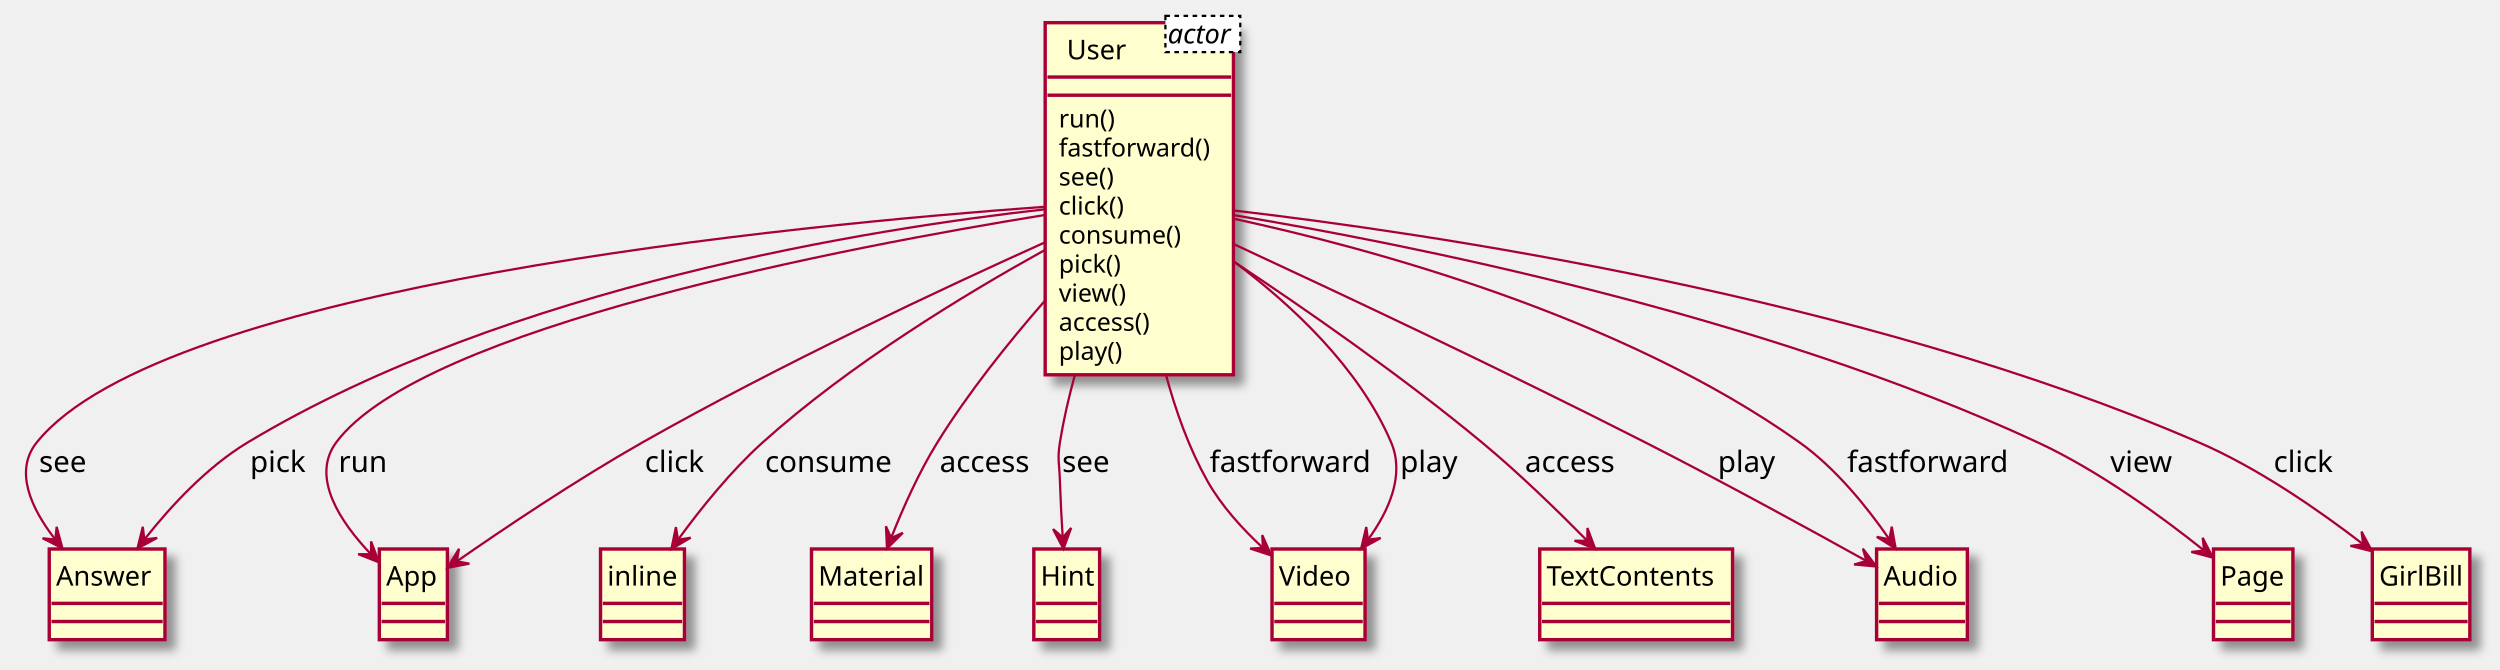
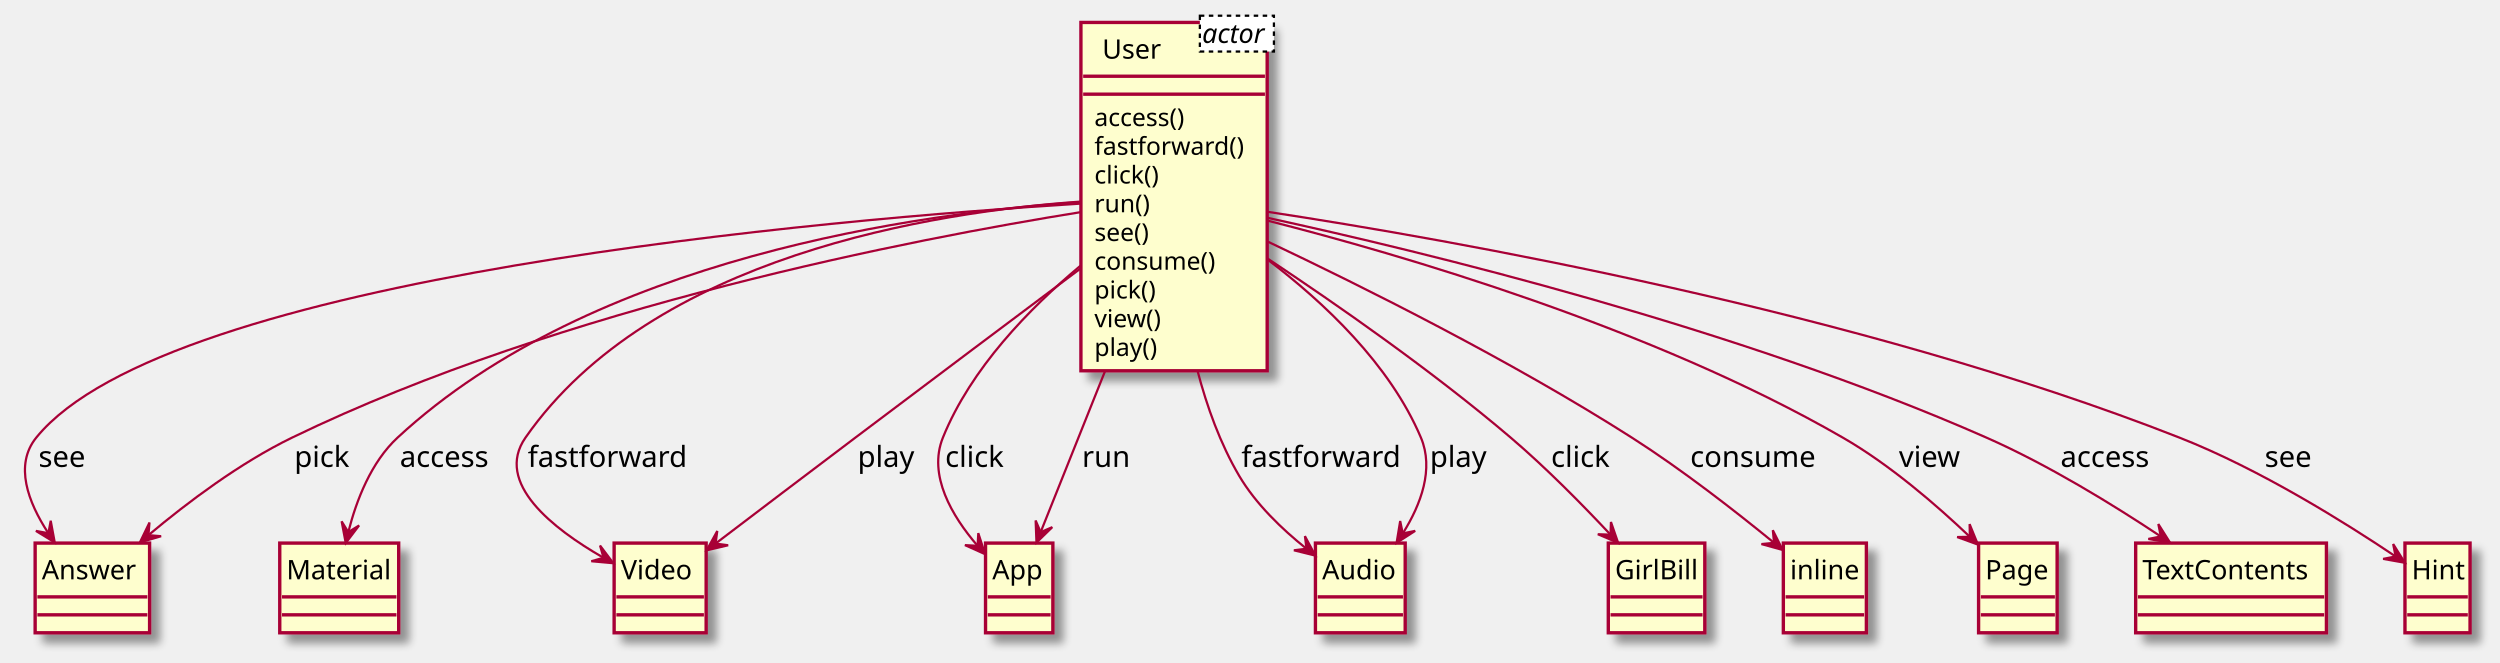
- <svg xmlns="http://www.w3.org/2000/svg" contentScriptType="application/ecmascript" contentStyleType="text/css" height="295px" preserveAspectRatio="none" style="width:1102px;height:295px;background:#FFFFFF;" version="1.1" viewBox="0 0 1102 295" width="1102px" zoomAndPan="magnify">
+ <svg xmlns="http://www.w3.org/2000/svg" contentScriptType="application/ecmascript" contentStyleType="text/css" height="295px" preserveAspectRatio="none" style="width:1114px;height:295px;background:#FFFFFF;" version="1.1" viewBox="0 0 1114 295" width="1114px" zoomAndPan="magnify">
  <defs>
-     <filter height="300%" id="f1urofrdsknr6n" width="300%" x="-1" y="-1">
+     <filter height="300%" id="f1czvlirs2bnuz" width="300%" x="-1" y="-1">
      <feGaussianBlur result="blurOut" stdDeviation="2.0" />
      <feColorMatrix in="blurOut" result="blurOut2" type="matrix" values="0 0 0 0 0 0 0 0 0 0 0 0 0 0 0 0 0 0 .4 0" />
      <feOffset dx="4.0" dy="4.0" in="blurOut2" result="blurOut3" />
      <feBlend in="SourceGraphic" in2="blurOut3" mode="normal" />
    </filter>
  </defs>
  <g>
-     <rect codeLine="4" fill="#FEFECE" filter="url(#f1urofrdsknr6n)" height="155.211" id="User" style="stroke:#A80036;stroke-width:1.5;" width="83" x="460.712" y="10" />
-     <text fill="#000000" font-family="sans-serif" font-size="12" lengthAdjust="spacing" textLength="29" x="470.212" y="26.139">User</text>
-     <rect fill="#FFFFFF" height="15.969" style="stroke:#000000;stroke-width:1.0;stroke-dasharray:2.0,2.0;" width="33" x="513.712" y="7" />
-     <text fill="#000000" font-family="sans-serif" font-size="12" font-style="italic" lengthAdjust="spacing" textLength="31" x="514.712" y="19.139">actor</text>
-     <line style="stroke:#A80036;stroke-width:1.5;" x1="461.712" x2="542.712" y1="33.969" y2="33.969" />
-     <line style="stroke:#A80036;stroke-width:1.5;" x1="461.712" x2="542.712" y1="41.969" y2="41.969" />
-     <text fill="#000000" font-family="sans-serif" font-size="11" lengthAdjust="spacing" textLength="26" x="466.712" y="56.179">run()</text>
-     <text fill="#000000" font-family="sans-serif" font-size="11" lengthAdjust="spacing" textLength="71" x="466.712" y="68.984">fastforward()</text>
-     <text fill="#000000" font-family="sans-serif" font-size="11" lengthAdjust="spacing" textLength="30" x="466.712" y="81.789">see()</text>
-     <text fill="#000000" font-family="sans-serif" font-size="11" lengthAdjust="spacing" textLength="32" x="466.712" y="94.593">click()</text>
-     <text fill="#000000" font-family="sans-serif" font-size="11" lengthAdjust="spacing" textLength="60" x="466.712" y="107.398">consume()</text>
-     <text fill="#000000" font-family="sans-serif" font-size="11" lengthAdjust="spacing" textLength="30" x="466.712" y="120.203">pick()</text>
-     <text fill="#000000" font-family="sans-serif" font-size="11" lengthAdjust="spacing" textLength="35" x="466.712" y="133.007">view()</text>
-     <text fill="#000000" font-family="sans-serif" font-size="11" lengthAdjust="spacing" textLength="47" x="466.712" y="145.812">access()</text>
-     <text fill="#000000" font-family="sans-serif" font-size="11" lengthAdjust="spacing" textLength="32" x="466.712" y="158.617">play()</text>
-     <rect codeLine="15" fill="#FEFECE" filter="url(#f1urofrdsknr6n)" height="39.969" id="Answer" style="stroke:#A80036;stroke-width:1.5;" width="51" x="21.712" y="242" />
-     <text fill="#000000" font-family="sans-serif" font-size="12" lengthAdjust="spacing" textLength="45" x="24.712" y="258.139">Answer</text>
-     <line style="stroke:#A80036;stroke-width:1.5;" x1="22.712" x2="71.712" y1="265.969" y2="265.969" />
-     <line style="stroke:#A80036;stroke-width:1.5;" x1="22.712" x2="71.712" y1="273.969" y2="273.969" />
-     <rect codeLine="17" fill="#FEFECE" filter="url(#f1urofrdsknr6n)" height="39.969" id="App" style="stroke:#A80036;stroke-width:1.5;" width="30" x="167.212" y="242" />
-     <text fill="#000000" font-family="sans-serif" font-size="12" lengthAdjust="spacing" textLength="24" x="170.212" y="258.139">App</text>
-     <line style="stroke:#A80036;stroke-width:1.5;" x1="168.212" x2="196.212" y1="265.969" y2="265.969" />
-     <line style="stroke:#A80036;stroke-width:1.5;" x1="168.212" x2="196.212" y1="273.969" y2="273.969" />
-     <rect codeLine="19" fill="#FEFECE" filter="url(#f1urofrdsknr6n)" height="39.969" id="inline" style="stroke:#A80036;stroke-width:1.5;" width="37" x="264.712" y="242" />
-     <text fill="#000000" font-family="sans-serif" font-size="12" lengthAdjust="spacing" textLength="31" x="267.712" y="258.139">inline</text>
-     <line style="stroke:#A80036;stroke-width:1.5;" x1="265.712" x2="300.712" y1="265.969" y2="265.969" />
-     <line style="stroke:#A80036;stroke-width:1.5;" x1="265.712" x2="300.712" y1="273.969" y2="273.969" />
-     <rect codeLine="21" fill="#FEFECE" filter="url(#f1urofrdsknr6n)" height="39.969" id="Material" style="stroke:#A80036;stroke-width:1.5;" width="53" x="357.712" y="242" />
-     <text fill="#000000" font-family="sans-serif" font-size="12" lengthAdjust="spacing" textLength="47" x="360.712" y="258.139">Material</text>
-     <line style="stroke:#A80036;stroke-width:1.5;" x1="358.712" x2="409.712" y1="265.969" y2="265.969" />
-     <line style="stroke:#A80036;stroke-width:1.5;" x1="358.712" x2="409.712" y1="273.969" y2="273.969" />
-     <rect codeLine="23" fill="#FEFECE" filter="url(#f1urofrdsknr6n)" height="39.969" id="Hint" style="stroke:#A80036;stroke-width:1.5;" width="29" x="455.712" y="242" />
-     <text fill="#000000" font-family="sans-serif" font-size="12" lengthAdjust="spacing" textLength="23" x="458.712" y="258.139">Hint</text>
-     <line style="stroke:#A80036;stroke-width:1.5;" x1="456.712" x2="483.712" y1="265.969" y2="265.969" />
-     <line style="stroke:#A80036;stroke-width:1.5;" x1="456.712" x2="483.712" y1="273.969" y2="273.969" />
-     <rect codeLine="25" fill="#FEFECE" filter="url(#f1urofrdsknr6n)" height="39.969" id="Video" style="stroke:#A80036;stroke-width:1.5;" width="41" x="560.712" y="242" />
-     <text fill="#000000" font-family="sans-serif" font-size="12" lengthAdjust="spacing" textLength="35" x="563.712" y="258.139">Video</text>
-     <line style="stroke:#A80036;stroke-width:1.5;" x1="561.712" x2="600.712" y1="265.969" y2="265.969" />
-     <line style="stroke:#A80036;stroke-width:1.5;" x1="561.712" x2="600.712" y1="273.969" y2="273.969" />
-     <rect codeLine="27" fill="#FEFECE" filter="url(#f1urofrdsknr6n)" height="39.969" id="TextContents" style="stroke:#A80036;stroke-width:1.5;" width="85" x="678.712" y="242" />
-     <text fill="#000000" font-family="sans-serif" font-size="12" lengthAdjust="spacing" textLength="79" x="681.712" y="258.139">TextContents</text>
-     <line style="stroke:#A80036;stroke-width:1.5;" x1="679.712" x2="762.712" y1="265.969" y2="265.969" />
-     <line style="stroke:#A80036;stroke-width:1.5;" x1="679.712" x2="762.712" y1="273.969" y2="273.969" />
-     <rect codeLine="29" fill="#FEFECE" filter="url(#f1urofrdsknr6n)" height="39.969" id="Audio" style="stroke:#A80036;stroke-width:1.5;" width="40" x="827.212" y="242" />
-     <text fill="#000000" font-family="sans-serif" font-size="12" lengthAdjust="spacing" textLength="34" x="830.212" y="258.139">Audio</text>
-     <line style="stroke:#A80036;stroke-width:1.5;" x1="828.212" x2="866.212" y1="265.969" y2="265.969" />
-     <line style="stroke:#A80036;stroke-width:1.5;" x1="828.212" x2="866.212" y1="273.969" y2="273.969" />
-     <rect codeLine="31" fill="#FEFECE" filter="url(#f1urofrdsknr6n)" height="39.969" id="Page" style="stroke:#A80036;stroke-width:1.5;" width="35" x="975.712" y="242" />
-     <text fill="#000000" font-family="sans-serif" font-size="12" lengthAdjust="spacing" textLength="29" x="978.712" y="258.139">Page</text>
-     <line style="stroke:#A80036;stroke-width:1.5;" x1="976.712" x2="1009.712" y1="265.969" y2="265.969" />
-     <line style="stroke:#A80036;stroke-width:1.5;" x1="976.712" x2="1009.712" y1="273.969" y2="273.969" />
-     <rect codeLine="33" fill="#FEFECE" filter="url(#f1urofrdsknr6n)" height="39.969" id="GirlBill" style="stroke:#A80036;stroke-width:1.5;" width="43" x="1045.708" y="242" />
-     <text fill="#000000" font-family="sans-serif" font-size="12" lengthAdjust="spacing" textLength="37" x="1048.708" y="258.139">GirlBill</text>
-     <line style="stroke:#A80036;stroke-width:1.5;" x1="1046.708" x2="1087.708" y1="265.969" y2="265.969" />
-     <line style="stroke:#A80036;stroke-width:1.5;" x1="1046.708" x2="1087.708" y1="273.969" y2="273.969" />
-     <path codeLine="35" d="M460.668,132.468 C444.577,150.888 426.799,173.088 413.212,195 C405.06,208.146 398.02,223.982 392.918,236.847 " fill="none" id="User-to-Material" style="stroke:#A80036;stroke-width:1.0;" />
-     <polygon fill="#A80036" points="390.991,241.8,397.983,234.863,392.805,237.14,390.527,231.962,390.991,241.8" style="stroke:#A80036;stroke-width:1.0;" />
-     <text fill="#000000" font-family="sans-serif" font-size="13" lengthAdjust="spacing" textLength="44" x="414.212" y="208.067">access</text>
-     <path codeLine="36" d="M544.029,107.704 C589.07,128.568 662.693,163.186 725.212,195 C759.358,212.376 798.182,233.646 822.682,247.258 " fill="none" id="User-to-Audio" style="stroke:#A80036;stroke-width:1.0;" />
-     <polygon fill="#A80036" points="827.085,249.708,821.166,241.837,822.716,247.277,817.276,248.827,827.085,249.708" style="stroke:#A80036;stroke-width:1.0;" />
-     <text fill="#000000" font-family="sans-serif" font-size="13" lengthAdjust="spacing" textLength="27" x="757.212" y="208.067">play</text>
-     <path codeLine="48" d="M544.052,96.466 C603.724,109.369 714.722,139.208 793.212,195 C809.178,206.349 823.065,223.597 832.757,237.615 " fill="none" id="User-to-Audio-1" style="stroke:#A80036;stroke-width:1.0;" />
-     <polygon fill="#A80036" points="835.628,241.851,833.892,232.157,832.824,237.712,827.269,236.644,835.628,241.851" style="stroke:#A80036;stroke-width:1.0;" />
-     <text fill="#000000" font-family="sans-serif" font-size="13" lengthAdjust="spacing" textLength="75" x="814.212" y="208.067">fastforward</text>
-     <path codeLine="37" d="M460.609,91.14 C353.375,98.897 72.052,125.599 16.212,195 C6,207.693 13.888,224.302 24.26,237.683 " fill="none" id="User-to-Answer" style="stroke:#A80036;stroke-width:1.0;" />
-     <polygon fill="#A80036" points="27.541,241.725,24.973,232.216,24.39,237.843,18.763,237.259,27.541,241.725" style="stroke:#A80036;stroke-width:1.0;" />
-     <text fill="#000000" font-family="sans-serif" font-size="13" lengthAdjust="spacing" textLength="23" x="17.212" y="208.067">see</text>
-     <path codeLine="41" d="M460.575,92.269 C385.493,100.625 224.519,125.781 109.212,195 C91.256,205.779 75.198,223.213 63.926,237.456 " fill="none" id="User-to-Answer-1" style="stroke:#A80036;stroke-width:1.0;" />
-     <polygon fill="#A80036" points="60.584,241.763,69.262,237.104,63.649,237.812,62.941,232.2,60.584,241.763" style="stroke:#A80036;stroke-width:1.0;" />
-     <text fill="#000000" font-family="sans-serif" font-size="13" lengthAdjust="spacing" textLength="25" x="110.212" y="208.067">pick</text>
-     <path codeLine="38" d="M513.928,165.099 C518.255,181.219 524.161,197.669 532.212,212 C538.399,223.013 547.754,233.235 556.637,241.463 " fill="none" id="User-to-Video" style="stroke:#A80036;stroke-width:1.0;" />
-     <polygon fill="#A80036" points="560.405,244.863,556.404,235.863,556.694,241.513,551.044,241.802,560.405,244.863" style="stroke:#A80036;stroke-width:1.0;" />
-     <text fill="#000000" font-family="sans-serif" font-size="13" lengthAdjust="spacing" textLength="75" x="533.212" y="208.067">fastforward</text>
-     <path codeLine="47" d="M543.968,115.369 C569.199,134.238 599.123,161.958 613.212,195 C619.36,209.418 612.198,225.229 603.104,237.76 " fill="none" id="User-to-Video-1" style="stroke:#A80036;stroke-width:1.0;" />
-     <polygon fill="#A80036" points="599.963,241.878,608.603,237.15,602.997,237.903,602.244,232.296,599.963,241.878" style="stroke:#A80036;stroke-width:1.0;" />
-     <text fill="#000000" font-family="sans-serif" font-size="13" lengthAdjust="spacing" textLength="27" x="617.212" y="208.067">play</text>
-     <path codeLine="39" d="M460.48,94.779 C375.228,108.548 185.928,144.267 148.212,195 C136.754,210.412 150.15,230.24 163.351,244.124 " fill="none" id="User-to-App" style="stroke:#A80036;stroke-width:1.0;" />
-     <polygon fill="#A80036" points="167.048,247.873,163.579,238.656,163.538,244.312,157.882,244.272,167.048,247.873" style="stroke:#A80036;stroke-width:1.0;" />
-     <text fill="#000000" font-family="sans-serif" font-size="13" lengthAdjust="spacing" textLength="21" x="149.212" y="208.067">run</text>
-     <path codeLine="42" d="M460.651,106.813 C415.999,126.923 343.346,160.91 283.212,195 C253.904,211.614 221.556,233.404 201.556,247.307 " fill="none" id="User-to-App-1" style="stroke:#A80036;stroke-width:1.0;" />
-     <polygon fill="#A80036" points="197.237,250.321,206.907,248.451,201.338,247.46,202.329,241.89,197.237,250.321" style="stroke:#A80036;stroke-width:1.0;" />
-     <text fill="#000000" font-family="sans-serif" font-size="13" lengthAdjust="spacing" textLength="27" x="284.212" y="208.067">click</text>
-     <path codeLine="40" d="M543.726,94.818 C617.661,107.11 775.863,138.153 898.212,195 C925.303,207.588 952.986,227.83 971.426,242.582 " fill="none" id="User-to-Page" style="stroke:#A80036;stroke-width:1.0;" />
-     <polygon fill="#A80036" points="975.447,245.829,970.957,237.064,971.557,242.689,965.932,243.289,975.447,245.829" style="stroke:#A80036;stroke-width:1.0;" />
-     <text fill="#000000" font-family="sans-serif" font-size="13" lengthAdjust="spacing" textLength="30" x="930.212" y="208.067">view</text>
-     <path codeLine="43" d="M473.845,165.149 C471.114,175.076 468.781,185.199 467.212,195 C466.017,202.46 466.981,204.448 467.212,212 C467.458,220.029 467.929,228.788 468.427,236.651 " fill="none" id="User-to-Hint" style="stroke:#A80036;stroke-width:1.0;" />
-     <polygon fill="#A80036" points="468.773,241.931,472.176,232.689,468.446,236.942,464.193,233.212,468.773,241.931" style="stroke:#A80036;stroke-width:1.0;" />
-     <text fill="#000000" font-family="sans-serif" font-size="13" lengthAdjust="spacing" textLength="23" x="468.212" y="208.067">see</text>
-     <path codeLine="44" d="M543.861,115.315 C574.923,135.917 617.901,165.716 653.212,195 C669.533,208.536 686.656,225.171 699.636,238.354 " fill="none" id="User-to-TextContents" style="stroke:#A80036;stroke-width:1.0;" />
-     <polygon fill="#A80036" points="703.184,241.975,699.745,232.746,699.686,238.403,694.029,238.343,703.184,241.975" style="stroke:#A80036;stroke-width:1.0;" />
-     <text fill="#000000" font-family="sans-serif" font-size="13" lengthAdjust="spacing" textLength="44" x="672.212" y="208.067">access</text>
-     <path codeLine="45" d="M460.396,110.3 C425.169,129.794 374.533,160.546 336.212,195 C322.172,207.623 308.875,224.199 299.112,237.581 " fill="none" id="User-to-inline" style="stroke:#A80036;stroke-width:1.0;" />
-     <polygon fill="#A80036" points="295.941,241.987,304.446,237.02,298.863,237.929,297.954,232.346,295.941,241.987" style="stroke:#A80036;stroke-width:1.0;" />
-     <text fill="#000000" font-family="sans-serif" font-size="13" lengthAdjust="spacing" textLength="59" x="337.212" y="208.067">consume</text>
-     <path codeLine="46" d="M543.773,92.788 C627.33,102.513 820.394,130.592 969.212,195 C995.639,206.438 1022.548,225.178 1041.468,239.773 " fill="none" id="User-to-GirlBill" style="stroke:#A80036;stroke-width:1.0;" />
-     <polygon fill="#A80036" points="1045.618,243.008,1040.975,234.322,1041.674,239.936,1036.06,240.634,1045.618,243.008" style="stroke:#A80036;stroke-width:1.0;" />
-     <text fill="#000000" font-family="sans-serif" font-size="13" lengthAdjust="spacing" textLength="27" x="1002.212" y="208.067">click</text>
+     <rect codeLine="4" fill="#FEFECE" filter="url(#f1czvlirs2bnuz)" height="155.211" id="User" style="stroke:#A80036;stroke-width:1.5;" width="83" x="481.657" y="10" />
+     <text fill="#000000" font-family="sans-serif" font-size="12" lengthAdjust="spacing" textLength="29" x="491.157" y="26.139">User</text>
+     <rect fill="#FFFFFF" height="15.969" style="stroke:#000000;stroke-width:1.0;stroke-dasharray:2.0,2.0;" width="33" x="534.657" y="7" />
+     <text fill="#000000" font-family="sans-serif" font-size="12" font-style="italic" lengthAdjust="spacing" textLength="31" x="535.657" y="19.139">actor</text>
+     <line style="stroke:#A80036;stroke-width:1.5;" x1="482.657" x2="563.657" y1="33.969" y2="33.969" />
+     <line style="stroke:#A80036;stroke-width:1.5;" x1="482.657" x2="563.657" y1="41.969" y2="41.969" />
+     <text fill="#000000" font-family="sans-serif" font-size="11" lengthAdjust="spacing" textLength="47" x="487.657" y="56.179">access()</text>
+     <text fill="#000000" font-family="sans-serif" font-size="11" lengthAdjust="spacing" textLength="71" x="487.657" y="68.984">fastforward()</text>
+     <text fill="#000000" font-family="sans-serif" font-size="11" lengthAdjust="spacing" textLength="32" x="487.657" y="81.789">click()</text>
+     <text fill="#000000" font-family="sans-serif" font-size="11" lengthAdjust="spacing" textLength="26" x="487.657" y="94.593">run()</text>
+     <text fill="#000000" font-family="sans-serif" font-size="11" lengthAdjust="spacing" textLength="30" x="487.657" y="107.398">see()</text>
+     <text fill="#000000" font-family="sans-serif" font-size="11" lengthAdjust="spacing" textLength="60" x="487.657" y="120.203">consume()</text>
+     <text fill="#000000" font-family="sans-serif" font-size="11" lengthAdjust="spacing" textLength="30" x="487.657" y="133.007">pick()</text>
+     <text fill="#000000" font-family="sans-serif" font-size="11" lengthAdjust="spacing" textLength="35" x="487.657" y="145.812">view()</text>
+     <text fill="#000000" font-family="sans-serif" font-size="11" lengthAdjust="spacing" textLength="32" x="487.657" y="158.617">play()</text>
+     <rect codeLine="15" fill="#FEFECE" filter="url(#f1czvlirs2bnuz)" height="39.969" id="Answer" style="stroke:#A80036;stroke-width:1.5;" width="51" x="15.658" y="242" />
+     <text fill="#000000" font-family="sans-serif" font-size="12" lengthAdjust="spacing" textLength="45" x="18.658" y="258.139">Answer</text>
+     <line style="stroke:#A80036;stroke-width:1.5;" x1="16.658" x2="65.658" y1="265.969" y2="265.969" />
+     <line style="stroke:#A80036;stroke-width:1.5;" x1="16.658" x2="65.658" y1="273.969" y2="273.969" />
+     <rect codeLine="17" fill="#FEFECE" filter="url(#f1czvlirs2bnuz)" height="39.969" id="Material" style="stroke:#A80036;stroke-width:1.5;" width="53" x="124.657" y="242" />
+     <text fill="#000000" font-family="sans-serif" font-size="12" lengthAdjust="spacing" textLength="47" x="127.657" y="258.139">Material</text>
+     <line style="stroke:#A80036;stroke-width:1.5;" x1="125.657" x2="176.657" y1="265.969" y2="265.969" />
+     <line style="stroke:#A80036;stroke-width:1.5;" x1="125.657" x2="176.657" y1="273.969" y2="273.969" />
+     <rect codeLine="19" fill="#FEFECE" filter="url(#f1czvlirs2bnuz)" height="39.969" id="Video" style="stroke:#A80036;stroke-width:1.5;" width="41" x="273.657" y="242" />
+     <text fill="#000000" font-family="sans-serif" font-size="12" lengthAdjust="spacing" textLength="35" x="276.657" y="258.139">Video</text>
+     <line style="stroke:#A80036;stroke-width:1.5;" x1="274.657" x2="313.657" y1="265.969" y2="265.969" />
+     <line style="stroke:#A80036;stroke-width:1.5;" x1="274.657" x2="313.657" y1="273.969" y2="273.969" />
+     <rect codeLine="21" fill="#FEFECE" filter="url(#f1czvlirs2bnuz)" height="39.969" id="App" style="stroke:#A80036;stroke-width:1.5;" width="30" x="439.157" y="242" />
+     <text fill="#000000" font-family="sans-serif" font-size="12" lengthAdjust="spacing" textLength="24" x="442.157" y="258.139">App</text>
+     <line style="stroke:#A80036;stroke-width:1.5;" x1="440.157" x2="468.157" y1="265.969" y2="265.969" />
+     <line style="stroke:#A80036;stroke-width:1.5;" x1="440.157" x2="468.157" y1="273.969" y2="273.969" />
+     <rect codeLine="23" fill="#FEFECE" filter="url(#f1czvlirs2bnuz)" height="39.969" id="Audio" style="stroke:#A80036;stroke-width:1.5;" width="40" x="586.157" y="242" />
+     <text fill="#000000" font-family="sans-serif" font-size="12" lengthAdjust="spacing" textLength="34" x="589.157" y="258.139">Audio</text>
+     <line style="stroke:#A80036;stroke-width:1.5;" x1="587.157" x2="625.157" y1="265.969" y2="265.969" />
+     <line style="stroke:#A80036;stroke-width:1.5;" x1="587.157" x2="625.157" y1="273.969" y2="273.969" />
+     <rect codeLine="25" fill="#FEFECE" filter="url(#f1czvlirs2bnuz)" height="39.969" id="GirlBill" style="stroke:#A80036;stroke-width:1.5;" width="43" x="716.657" y="242" />
+     <text fill="#000000" font-family="sans-serif" font-size="12" lengthAdjust="spacing" textLength="37" x="719.657" y="258.139">GirlBill</text>
+     <line style="stroke:#A80036;stroke-width:1.5;" x1="717.657" x2="758.657" y1="265.969" y2="265.969" />
+     <line style="stroke:#A80036;stroke-width:1.5;" x1="717.657" x2="758.657" y1="273.969" y2="273.969" />
+     <rect codeLine="27" fill="#FEFECE" filter="url(#f1czvlirs2bnuz)" height="39.969" id="inline" style="stroke:#A80036;stroke-width:1.5;" width="37" x="794.657" y="242" />
+     <text fill="#000000" font-family="sans-serif" font-size="12" lengthAdjust="spacing" textLength="31" x="797.657" y="258.139">inline</text>
+     <line style="stroke:#A80036;stroke-width:1.5;" x1="795.657" x2="830.657" y1="265.969" y2="265.969" />
+     <line style="stroke:#A80036;stroke-width:1.5;" x1="795.657" x2="830.657" y1="273.969" y2="273.969" />
+     <rect codeLine="29" fill="#FEFECE" filter="url(#f1czvlirs2bnuz)" height="39.969" id="Page" style="stroke:#A80036;stroke-width:1.5;" width="35" x="881.657" y="242" />
+     <text fill="#000000" font-family="sans-serif" font-size="12" lengthAdjust="spacing" textLength="29" x="884.657" y="258.139">Page</text>
+     <line style="stroke:#A80036;stroke-width:1.5;" x1="882.657" x2="915.657" y1="265.969" y2="265.969" />
+     <line style="stroke:#A80036;stroke-width:1.5;" x1="882.657" x2="915.657" y1="273.969" y2="273.969" />
+     <rect codeLine="31" fill="#FEFECE" filter="url(#f1czvlirs2bnuz)" height="39.969" id="TextContents" style="stroke:#A80036;stroke-width:1.5;" width="85" x="951.657" y="242" />
+     <text fill="#000000" font-family="sans-serif" font-size="12" lengthAdjust="spacing" textLength="79" x="954.657" y="258.139">TextContents</text>
+     <line style="stroke:#A80036;stroke-width:1.5;" x1="952.657" x2="1035.657" y1="265.969" y2="265.969" />
+     <line style="stroke:#A80036;stroke-width:1.5;" x1="952.657" x2="1035.657" y1="273.969" y2="273.969" />
+     <rect codeLine="33" fill="#FEFECE" filter="url(#f1czvlirs2bnuz)" height="39.969" id="Hint" style="stroke:#A80036;stroke-width:1.5;" width="29" x="1071.654" y="242" />
+     <text fill="#000000" font-family="sans-serif" font-size="12" lengthAdjust="spacing" textLength="23" x="1074.654" y="258.139">Hint</text>
+     <line style="stroke:#A80036;stroke-width:1.5;" x1="1072.654" x2="1099.654" y1="265.969" y2="265.969" />
+     <line style="stroke:#A80036;stroke-width:1.5;" x1="1072.654" x2="1099.654" y1="273.969" y2="273.969" />
+     <path codeLine="35" d="M481.447,118.414 C458.656,137.437 432.599,164.239 420.157,195 C413.369,211.785 424.267,230.021 435.486,243.062 " fill="none" id="User-to-App" style="stroke:#A80036;stroke-width:1.0;" />
+     <polygon fill="#A80036" points="438.959,246.935,435.929,237.564,435.621,243.213,429.973,242.905,438.959,246.935" style="stroke:#A80036;stroke-width:1.0;" />
+     <text fill="#000000" font-family="sans-serif" font-size="13" lengthAdjust="spacing" textLength="27" x="421.157" y="208.067">click</text>
+     <path codeLine="38" d="M492.491,165.166 C482.161,190.992 471.366,217.978 463.874,236.709 " fill="none" id="User-to-App-1" style="stroke:#A80036;stroke-width:1.0;" />
+     <polygon fill="#A80036" points="461.852,241.765,468.909,234.895,463.709,237.123,461.481,231.923,461.852,241.765" style="stroke:#A80036;stroke-width:1.0;" />
+     <text fill="#000000" font-family="sans-serif" font-size="13" lengthAdjust="spacing" textLength="21" x="482.157" y="208.067">run</text>
+     <path codeLine="36" d="M481.393,90.743 C370.819,97.64 74.898,122.638 16.158,195 C6.236,207.222 12.57,223.8 21.342,237.283 " fill="none" id="User-to-Answer" style="stroke:#A80036;stroke-width:1.0;" />
+     <polygon fill="#A80036" points="24.39,241.726,22.597,232.042,21.561,237.603,16,236.567,24.39,241.726" style="stroke:#A80036;stroke-width:1.0;" />
+     <text fill="#000000" font-family="sans-serif" font-size="13" lengthAdjust="spacing" textLength="23" x="17.158" y="208.067">see</text>
+     <path codeLine="41" d="M481.488,94.544 C407.711,106.367 250.541,136.646 130.157,195 C106.859,206.293 83.458,223.955 66.502,238.168 " fill="none" id="User-to-Answer-1" style="stroke:#A80036;stroke-width:1.0;" />
+     <polygon fill="#A80036" points="62.334,241.701,71.786,238.932,66.148,238.468,66.614,232.83,62.334,241.701" style="stroke:#A80036;stroke-width:1.0;" />
+     <text fill="#000000" font-family="sans-serif" font-size="13" lengthAdjust="spacing" textLength="25" x="131.157" y="208.067">pick</text>
+     <path codeLine="37" d="M533.577,165.066 C537.815,181.274 543.775,197.767 552.157,212 C559.587,224.615 571.325,235.832 581.961,244.34 " fill="none" id="User-to-Audio" style="stroke:#A80036;stroke-width:1.0;" />
+     <polygon fill="#A80036" points="586.126,247.582,581.479,238.898,582.18,244.511,576.567,245.212,586.126,247.582" style="stroke:#A80036;stroke-width:1.0;" />
+     <text fill="#000000" font-family="sans-serif" font-size="13" lengthAdjust="spacing" textLength="75" x="553.157" y="208.067">fastforward</text>
+     <path codeLine="43" d="M564.825,115.663 C589.774,134.561 619.261,162.204 633.157,195 C639.094,209.01 633.107,224.78 625.277,237.392 " fill="none" id="User-to-Audio-1" style="stroke:#A80036;stroke-width:1.0;" />
+     <polygon fill="#A80036" points="622.327,241.886,630.609,236.555,625.07,237.705,623.92,232.167,622.327,241.886" style="stroke:#A80036;stroke-width:1.0;" />
+     <text fill="#000000" font-family="sans-serif" font-size="13" lengthAdjust="spacing" textLength="27" x="637.157" y="208.067">play</text>
+     <path codeLine="39" d="M481.524,90.037 C410.201,94.858 263.965,114.606 177.157,195 C165.328,205.956 158.798,222.968 155.241,236.976 " fill="none" id="User-to-Material" style="stroke:#A80036;stroke-width:1.0;" />
+     <polygon fill="#A80036" points="154.06,241.984,160.018,234.141,155.207,237.117,152.231,232.306,154.06,241.984" style="stroke:#A80036;stroke-width:1.0;" />
+     <text fill="#000000" font-family="sans-serif" font-size="13" lengthAdjust="spacing" textLength="44" x="178.157" y="208.067">access</text>
+     <path codeLine="40" d="M564.822,97.067 C633.466,111.986 773.815,145.905 885.157,195 C912.559,207.082 941.46,224.842 962.612,238.896 " fill="none" id="User-to-TextContents" style="stroke:#A80036;stroke-width:1.0;" />
+     <polygon fill="#A80036" points="967.005,241.835,961.751,233.505,962.85,239.054,957.301,240.153,967.005,241.835" style="stroke:#A80036;stroke-width:1.0;" />
+     <text fill="#000000" font-family="sans-serif" font-size="13" lengthAdjust="spacing" textLength="44" x="918.157" y="208.067">access</text>
+     <path codeLine="42" d="M564.969,107.693 C607.051,127.613 673.266,160.62 727.157,195 C749.537,209.277 773.362,227.857 790.247,241.664 " fill="none" id="User-to-inline" style="stroke:#A80036;stroke-width:1.0;" />
+     <polygon fill="#A80036" points="794.384,245.066,789.973,236.26,790.522,241.891,784.892,242.44,794.384,245.066" style="stroke:#A80036;stroke-width:1.0;" />
+     <text fill="#000000" font-family="sans-serif" font-size="13" lengthAdjust="spacing" textLength="59" x="753.157" y="208.067">consume</text>
+     <path codeLine="44" d="M481.589,89.825 C416.126,94.424 290.659,113.963 234.157,195 C220.101,215.161 246.535,235.691 268.657,248.384 " fill="none" id="User-to-Video" style="stroke:#A80036;stroke-width:1.0;" />
+     <polygon fill="#A80036" points="273.296,250.97,267.384,243.093,268.929,248.535,263.488,250.08,273.296,250.97" style="stroke:#A80036;stroke-width:1.0;" />
+     <text fill="#000000" font-family="sans-serif" font-size="13" lengthAdjust="spacing" textLength="75" x="235.157" y="208.067">fastforward</text>
+     <path codeLine="45" d="M481.482,119.663 C453.16,140.863 414.862,169.577 381.157,195 C360.228,210.787 336.525,228.776 319.151,241.982 " fill="none" id="User-to-Video-1" style="stroke:#A80036;stroke-width:1.0;" />
+     <polygon fill="#A80036" points="314.876,245.232,324.462,242.97,318.857,242.206,319.62,236.601,314.876,245.232" style="stroke:#A80036;stroke-width:1.0;" />
+     <text fill="#000000" font-family="sans-serif" font-size="13" lengthAdjust="spacing" textLength="27" x="382.157" y="208.067">play</text>
+     <path codeLine="46" d="M564.692,98.283 C624.204,113.395 735.947,145.901 821.157,195 C842.128,207.083 862.901,225.034 877.731,239.165 " fill="none" id="User-to-Page" style="stroke:#A80036;stroke-width:1.0;" />
+     <polygon fill="#A80036" points="881.369,242.67,877.662,233.546,877.768,239.202,872.112,239.308,881.369,242.67" style="stroke:#A80036;stroke-width:1.0;" />
+     <text fill="#000000" font-family="sans-serif" font-size="13" lengthAdjust="spacing" textLength="30" x="846.157" y="208.067">view</text>
+     <path codeLine="47" d="M564.706,115.128 C595.652,135.634 638.38,165.396 673.157,195 C688.806,208.321 705.027,224.787 717.351,237.94 " fill="none" id="User-to-GirlBill" style="stroke:#A80036;stroke-width:1.0;" />
+     <polygon fill="#A80036" points="721.045,241.909,717.841,232.595,717.638,238.249,711.985,238.046,721.045,241.909" style="stroke:#A80036;stroke-width:1.0;" />
+     <text fill="#000000" font-family="sans-serif" font-size="13" lengthAdjust="spacing" textLength="27" x="691.157" y="208.067">click</text>
+     <path codeLine="48" d="M564.794,94.377 C645.371,106.618 827.361,138.511 971.157,195 C1007.113,209.125 1045.344,233.092 1067.424,247.928 " fill="none" id="User-to-Hint" style="stroke:#A80036;stroke-width:1.0;" />
+     <polygon fill="#A80036" points="1071.614,250.768,1066.4,242.413,1067.472,247.967,1061.918,249.04,1071.614,250.768" style="stroke:#A80036;stroke-width:1.0;" />
+     <text fill="#000000" font-family="sans-serif" font-size="13" lengthAdjust="spacing" textLength="23" x="1009.157" y="208.067">see</text>
  </g>
</svg>
